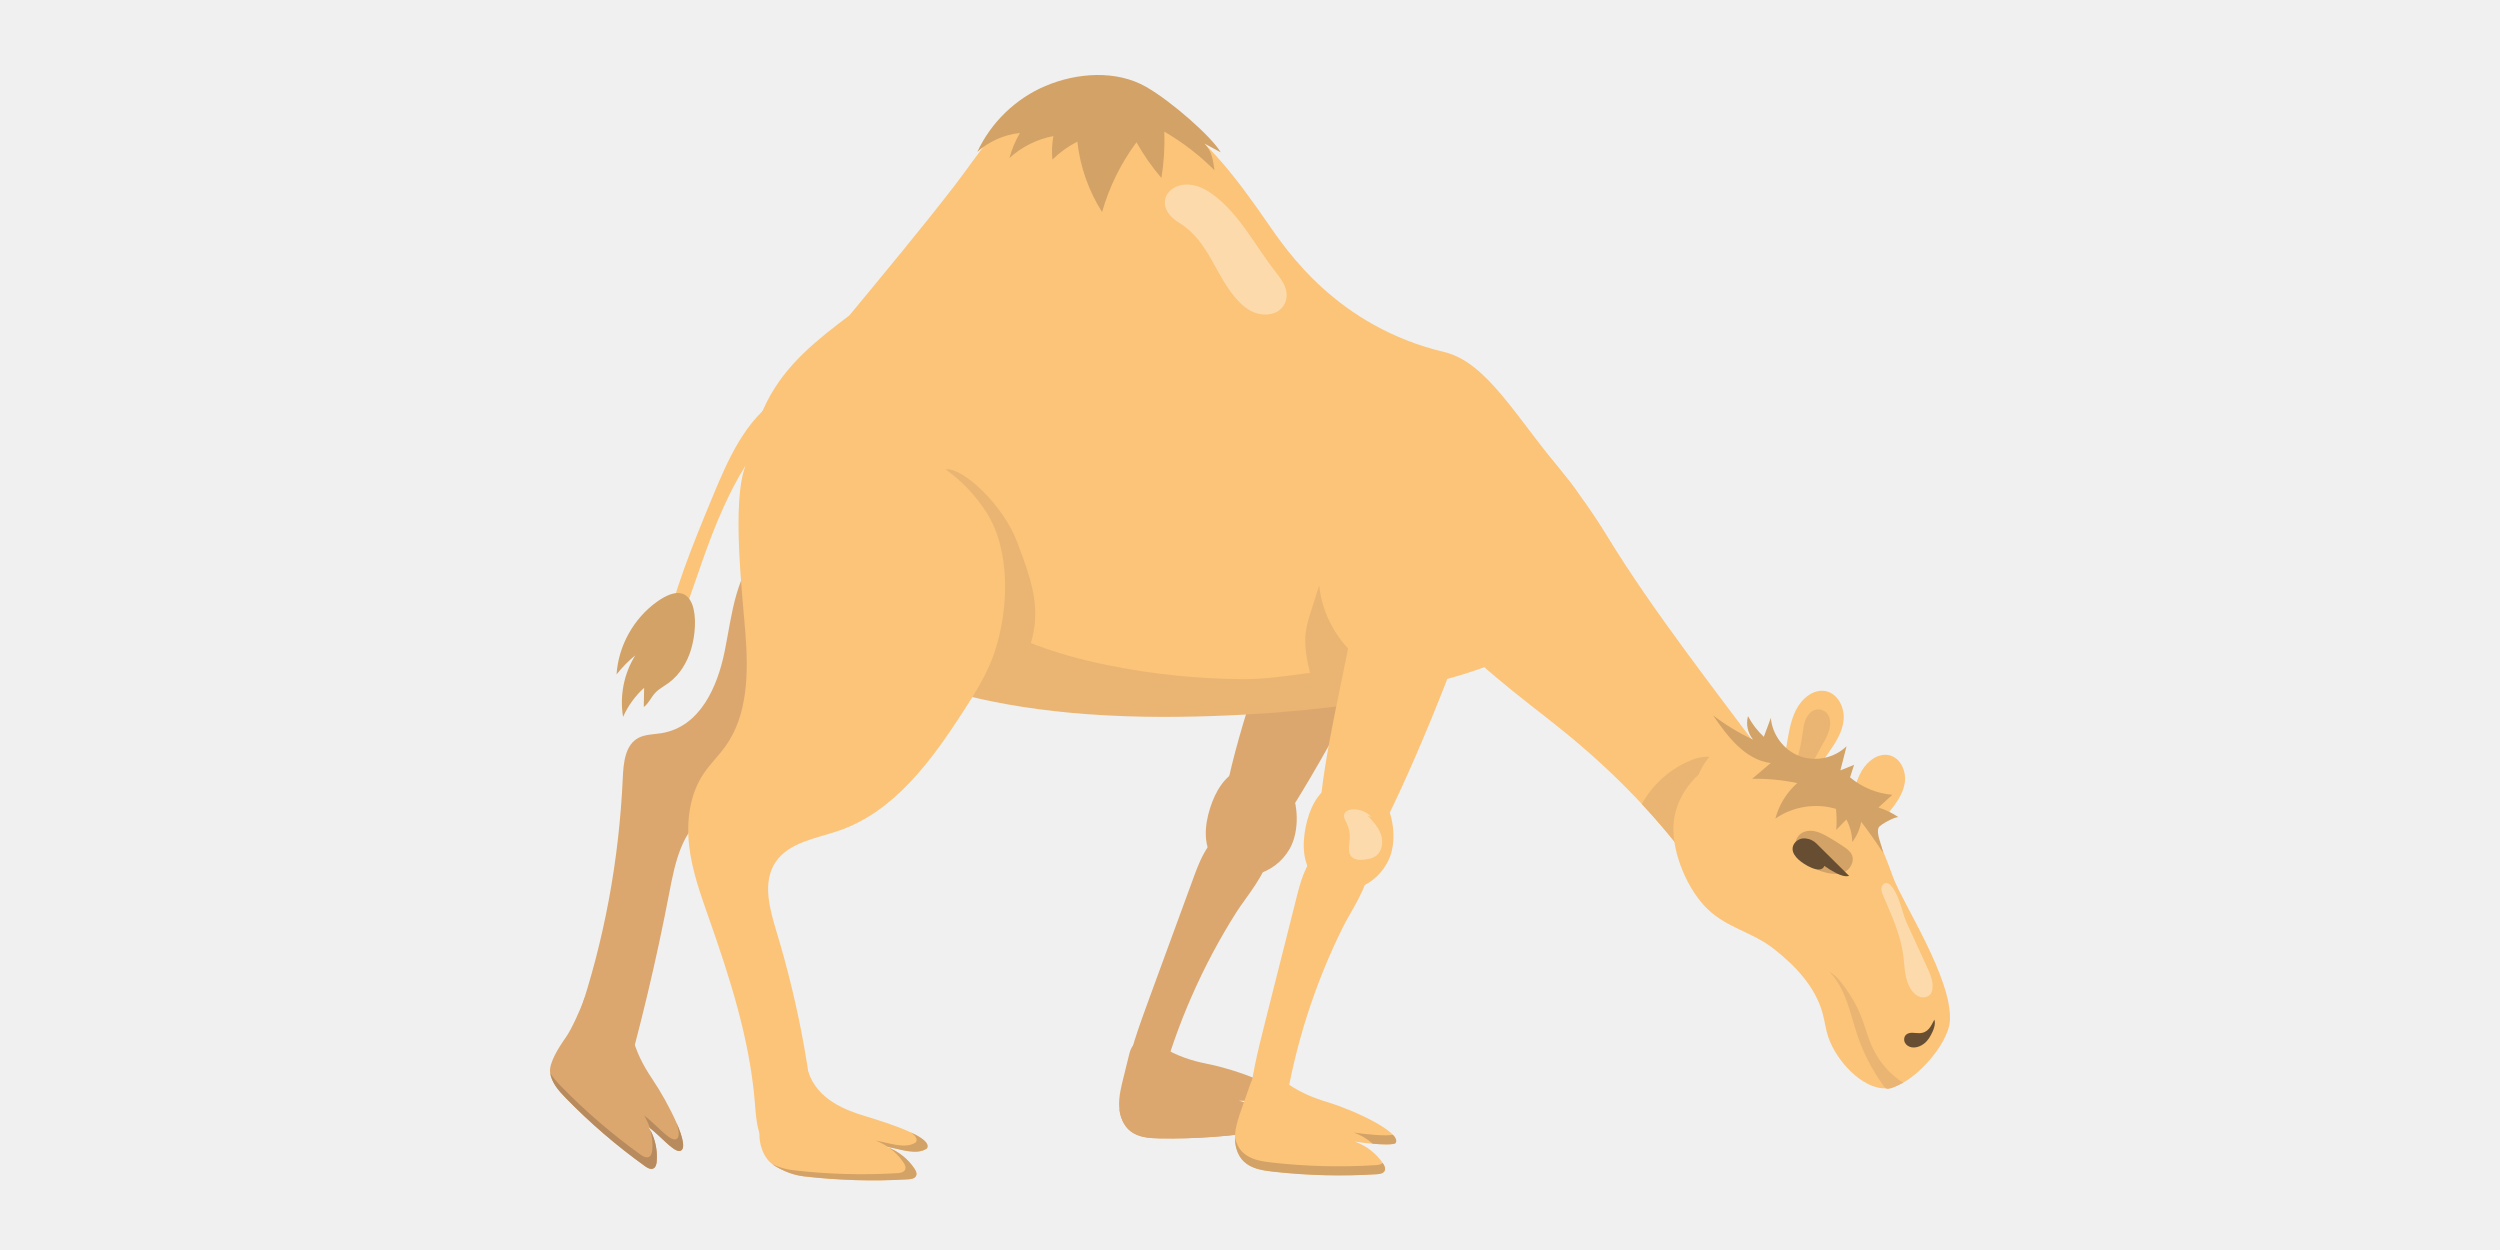
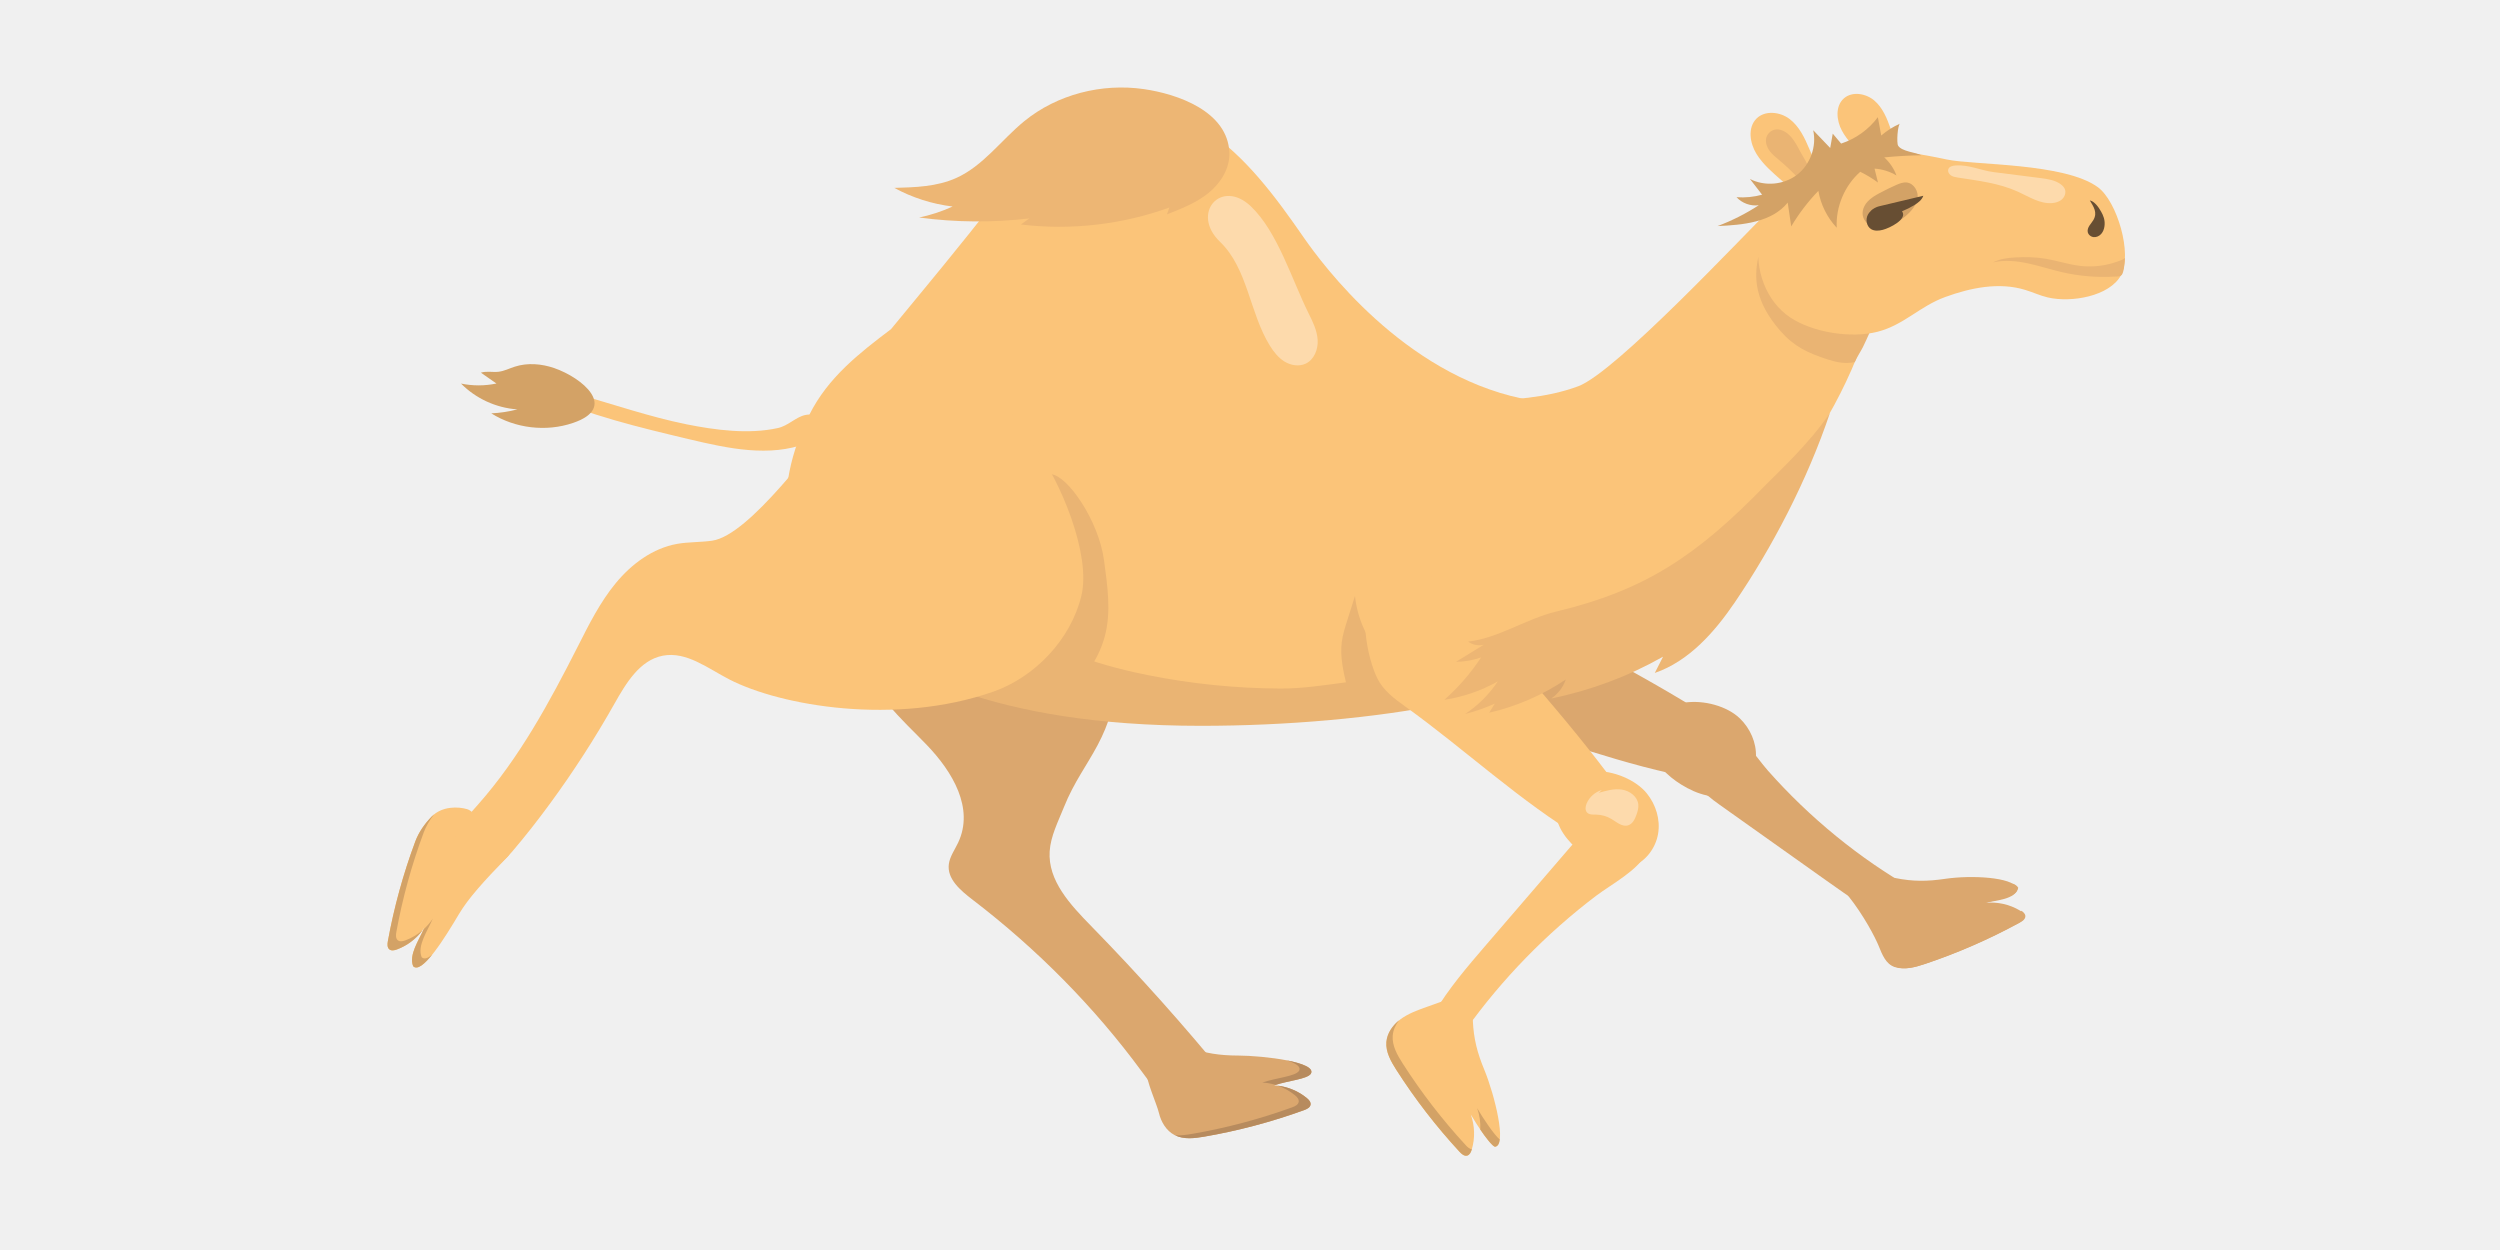
<svg xmlns="http://www.w3.org/2000/svg" width="200" height="100" viewBox="0 0 200 100" fill="none">
-   <path d="M128.596 42.926C132.289 48.969 137.318 55.341 141.533 61.034C142.861 62.828 144.246 65.258 143.144 67.218C142.383 68.571 140.662 69.018 139.214 68.68C137.765 68.342 135.585 69.409 134.656 68.211C131.247 63.824 127.629 60.458 123.78 57.46C120.093 54.587 116.359 51.667 113.515 47.862C111.305 44.906 109.682 41.458 108.78 37.807C108.429 36.389 108.187 34.889 108.501 33.46C111.017 22.046 122.766 33.382 128.597 42.924L128.596 42.926Z" fill="#FBC479" />
-   <path d="M135 60.942C135.551 60.692 136.149 60.503 136.753 60.545C135.69 61.762 135.326 63.475 135.46 65.087C135.539 66.058 135.785 67.007 136.101 67.926C136.191 68.185 136.345 68.483 136.479 68.788C135.739 68.83 135.071 68.749 134.655 68.212C133.573 66.82 132.47 65.53 131.344 64.322C132.163 62.846 133.462 61.64 135 60.943V60.942Z" fill="#EAB473" />
-   <path d="M103.162 67.928C102.585 68.922 101.598 69.714 100.433 69.948C99.268 70.182 97.943 69.799 97.19 68.894C96.215 67.724 96.361 66.042 96.811 64.633C97.229 63.331 97.976 61.995 99.299 61.507C103.395 59.996 104.591 65.466 103.162 67.927V67.928Z" fill="#DBA76E" />
-   <path d="M98.909 72.979C96.189 77.277 94.124 81.989 92.807 86.902C92.662 87.44 92.52 87.994 92.185 88.438C91.849 88.881 91.264 89.187 90.733 89.023C89.847 88.749 89.762 87.533 89.92 86.618C90.319 84.299 91.134 82.075 91.943 79.865C93.15 76.574 94.358 73.283 95.564 69.99C96.134 68.437 96.941 66.666 98.555 66.307C99.744 66.043 101.584 67.01 101.473 68.39C101.353 69.857 99.675 71.77 98.91 72.978L98.909 72.979Z" fill="#DBA76E" />
-   <path d="M96.69 85.131C98.797 85.548 102.872 86.981 102.366 87.869C102.091 88.099 100.203 88.118 99.118 88.054C100.054 88.285 100.91 88.823 101.525 89.564C101.658 89.726 101.788 89.934 101.723 90.134C101.647 90.365 101.364 90.441 101.124 90.479C98.371 90.92 95.579 91.118 92.791 91.072C91.968 91.058 91.084 91.001 90.437 90.491C89.844 90.023 89.565 89.247 89.532 88.492C89.499 87.739 89.682 86.994 89.863 86.262C90.026 85.603 90.189 84.944 90.352 84.285C90.702 82.867 91.913 83.13 92.898 83.72C94.149 84.47 95.239 84.845 96.69 85.133V85.131Z" fill="#DBA76E" />
-   <path d="M98.968 87.337C99.951 87.394 101.588 87.385 102.096 87.212C102.365 87.446 102.48 87.67 102.367 87.867C102.196 88.01 101.398 88.072 100.559 88.082C100.083 87.734 99.54 87.478 98.968 87.336V87.337Z" fill="#DBA76E" />
-   <path d="M90.287 89.774C90.934 90.284 91.818 90.341 92.641 90.355C95.429 90.402 98.22 90.204 100.974 89.762C101.166 89.731 101.383 89.675 101.502 89.536C101.509 89.545 101.516 89.553 101.524 89.562C101.657 89.724 101.787 89.932 101.722 90.132C101.646 90.363 101.363 90.439 101.123 90.477C98.371 90.918 95.578 91.116 92.79 91.07C91.967 91.056 91.083 90.999 90.436 90.489C89.89 90.058 89.611 89.365 89.545 88.668C89.689 89.1 89.93 89.492 90.287 89.773V89.774Z" fill="#DBA76E" />
-   <path d="M103.611 64.234C102.819 65.506 101.544 65.7 100.048 65.603C99.754 65.583 99.447 65.49 99.257 65.265C98.983 64.938 97.803 64.839 97.874 64.417C98.828 58.736 101.265 52.715 102.716 47.141C102.987 46.102 103.288 45.022 104.014 44.231C105.349 42.774 108.666 40.794 110.512 41.331C112.975 42.049 114.437 42.219 113.734 44.232C111.796 49.784 106.702 59.268 103.611 64.234Z" fill="#DBA76E" />
-   <path d="M60.201 64.038C58.966 64.322 57.657 64.499 56.609 65.131C54.565 66.364 54.012 68.972 53.558 71.347C52.512 76.814 51.228 82.209 49.711 87.512C49.507 88.223 49.139 89.052 48.347 89.031C48.172 89.026 47.995 88.977 47.824 88.912C46.413 88.373 45.546 86.809 45.436 85.402C45.326 83.995 45.805 82.694 46.239 81.42C48.314 75.34 49.521 68.881 49.821 62.261C49.877 61.01 50.011 59.57 51.101 59.016C51.642 58.742 52.317 58.754 52.939 58.65C55.987 58.141 57.397 54.99 57.984 52.057C58.572 49.123 58.842 45.854 60.977 43.864C63.511 41.502 68.089 41.845 71.461 43.971C73.683 45.373 75.552 47.559 76.063 49.976C76.935 54.101 75.376 59 72.364 60.942C67.054 64.365 64.443 63.059 60.201 64.037V64.038Z" fill="#DBA76E" />
-   <path d="M144.907 62.816C145.106 61.856 145.709 61.036 146.274 60.234C146.838 59.432 147.398 58.568 147.49 57.592C147.582 56.616 147.043 55.508 146.085 55.297C145.081 55.074 144.122 55.899 143.667 56.822C142.79 58.599 143.087 60.821 142.048 62.508L144.908 62.817L144.907 62.816Z" fill="#FBC479" />
-   <path d="M145.699 59.727C145.943 59.316 146.19 58.898 146.322 58.451C146.455 58.005 146.459 57.518 146.233 57.165C146.006 56.811 145.513 56.636 145.083 56.839C144.779 56.984 144.557 57.284 144.435 57.594C144.312 57.904 144.274 58.228 144.23 58.548C144.121 59.318 143.963 60.089 143.756 60.853C143.685 61.116 143.61 61.408 143.733 61.622C144.312 62.636 145.488 60.081 145.699 59.727Z" fill="#EAB473" />
-   <path d="M61.351 32.147C62.858 29.142 65.369 27.188 67.957 25.229C70.741 21.849 73.704 18.302 76.391 14.817C78.277 12.37 79.943 9.551 82.543 8.057C85.904 6.127 90.162 6.918 93.412 9.06C96.661 11.202 99.097 14.503 101.379 17.799C102.933 20.045 106.955 26.11 115.533 28.162C118.992 28.988 121.268 33.383 125.48 38.406C130.242 44.083 124.71 50.769 120.467 52.678C114.079 55.553 102.643 57.016 92.057 57.015C70.15 57.014 63.348 49.272 61.899 47.008C60.838 45.351 59.974 43.513 59.629 41.532C59.073 38.335 59.918 35.006 61.351 32.147Z" fill="#FBC479" />
-   <path d="M111.123 68.732C110.653 69.78 109.753 70.671 108.619 71.025C107.484 71.379 106.127 71.136 105.282 70.314C104.191 69.252 104.16 67.566 104.463 66.117C104.742 64.778 105.346 63.372 106.611 62.749C110.528 60.819 112.287 66.136 111.122 68.732H111.123Z" fill="#FBC479" />
-   <path d="M107.419 74.2C105.161 78.757 103.597 83.659 102.799 88.682C102.712 89.231 102.627 89.799 102.339 90.275C102.051 90.751 101.501 91.116 100.956 91.008C100.045 90.828 99.836 89.627 99.897 88.701C100.052 86.353 100.631 84.056 101.206 81.774C102.064 78.375 102.921 74.976 103.78 71.576C104.184 69.973 104.802 68.127 106.37 67.602C107.525 67.215 109.457 67.986 109.489 69.369C109.523 70.841 108.052 72.919 107.417 74.199L107.419 74.2Z" fill="#FBC479" />
-   <path d="M106.251 88.189C108.307 88.806 112.227 90.625 111.638 91.459C111.341 91.661 109.46 91.499 108.386 91.331C109.294 91.65 110.096 92.268 110.636 93.065C110.753 93.239 110.862 93.458 110.778 93.65C110.68 93.873 110.391 93.921 110.148 93.937C107.365 94.112 104.568 94.041 101.797 93.725C100.979 93.632 100.104 93.49 99.51 92.921C98.965 92.399 98.762 91.598 98.802 90.844C98.842 90.091 99.095 89.367 99.346 88.656C99.572 88.015 99.797 87.376 100.022 86.735C100.507 85.357 101.687 85.736 102.611 86.418C103.784 87.285 104.832 87.763 106.25 88.188L106.251 88.189Z" fill="#FBC479" />
-   <path d="M108.305 90.604C109.276 90.756 110.908 90.903 111.431 90.78C111.676 91.039 111.768 91.274 111.637 91.459C111.452 91.585 110.653 91.569 109.816 91.498C109.377 91.106 108.861 90.799 108.305 90.603V90.604Z" fill="#D3A266" />
-   <path d="M99.43 92.195C100.024 92.765 100.898 92.907 101.716 93C104.487 93.315 107.285 93.386 110.067 93.212C110.261 93.2 110.483 93.165 110.615 93.039C110.621 93.049 110.628 93.058 110.635 93.067C110.752 93.241 110.861 93.461 110.777 93.653C110.679 93.876 110.39 93.924 110.147 93.939C107.364 94.115 104.567 94.044 101.796 93.728C100.978 93.635 100.103 93.493 99.509 92.923C99.007 92.442 98.796 91.724 98.796 91.024C98.898 91.468 99.101 91.883 99.428 92.195H99.43Z" fill="#D3A266" />
-   <path d="M52.221 86.379C53.424 88.158 55.431 92.012 54.336 92.083C53.783 92.062 52.846 90.874 51.888 90.163C52.389 90.985 52.619 91.971 52.533 92.93C52.515 93.14 52.46 93.379 52.274 93.474C52.057 93.584 51.802 93.439 51.605 93.298C49.339 91.674 47.216 89.849 45.27 87.853C44.696 87.264 44.108 86.602 44.007 85.783C43.915 85.035 44.691 83.803 45.266 82.991C45.702 82.375 46.428 80.801 46.74 79.893C46.962 79.251 47.736 81.669 48.316 81.316C49.564 80.556 50.238 81.596 50.522 82.708C50.882 84.121 51.393 85.154 52.222 86.381L52.221 86.379Z" fill="#DBA76E" />
-   <path d="M51.983 90.235C51.873 89.887 51.723 89.552 51.533 89.241C52.491 89.952 53.428 91.14 53.981 91.16C54.387 91.134 54.366 90.588 54.119 89.821C54.649 91.037 54.892 92.045 54.337 92.082C53.801 92.062 52.907 90.95 51.983 90.235Z" fill="#B78B5E" />
-   <path d="M44.915 86.93C46.862 88.927 48.984 90.751 51.25 92.375C51.447 92.517 51.702 92.662 51.919 92.551C52.106 92.456 52.16 92.217 52.179 92.007C52.227 91.481 52.178 90.945 52.041 90.434C52.436 91.198 52.611 92.073 52.534 92.928C52.516 93.138 52.46 93.376 52.274 93.472C52.057 93.582 51.803 93.438 51.605 93.296C49.34 91.671 47.217 89.847 45.271 87.851C44.711 87.277 44.14 86.632 44.018 85.844C44.26 86.239 44.59 86.596 44.915 86.93Z" fill="#B78B5E" />
-   <path d="M97.656 12.185C97.086 11.877 96.922 11.79 96.353 11.483C96.989 12.191 97.01 12.684 97.162 13.625C95.967 12.424 94.611 11.38 93.145 10.531C93.189 11.771 93.112 13.014 92.914 14.238C92.156 13.354 91.486 12.396 90.918 11.381C89.674 13.056 88.735 14.958 88.167 16.965C87.089 15.27 86.406 13.325 86.188 11.329C85.455 11.703 84.78 12.19 84.192 12.764C84.129 12.139 84.157 11.505 84.273 10.886C82.967 11.131 81.734 11.747 80.753 12.643C80.945 11.942 81.228 11.266 81.594 10.638C80.338 10.769 79.126 11.306 78.186 12.15C79.27 9.805 81.25 7.887 83.63 6.879C86.172 5.802 89.324 5.588 91.706 6.958C93.735 8.125 96.918 10.928 97.658 12.183L97.656 12.185Z" fill="#D3A266" />
-   <path d="M151.437 70.151C152.199 72.254 156.228 78.336 155.99 81.691C155.853 83.636 152.874 86.956 150.928 87.066C148.981 87.176 146.898 84.832 146.268 82.987C146.059 82.372 145.984 81.721 145.816 81.093C145.246 78.967 143.642 77.271 141.909 75.911C140.177 74.552 138.211 74.264 136.62 72.741C135.029 71.22 133.803 68.334 133.872 66.133C133.945 63.766 135.649 61.611 137.839 60.708C140.029 59.807 142.595 60.065 144.723 61.105C148.386 62.895 149.847 65.76 151.437 70.149V70.151Z" fill="#FBC479" />
-   <path d="M149.727 67.263C149.963 66.395 150.559 65.682 151.12 64.983C151.681 64.283 152.241 63.528 152.381 62.637C152.519 61.748 152.088 60.698 151.223 60.442C150.317 60.174 149.393 60.87 148.927 61.687C148.025 63.261 148.172 65.317 147.129 66.799L149.728 67.265L149.727 67.263Z" fill="#FBC479" />
-   <path d="M150.635 68.211C150.09 67.366 149.509 66.543 148.897 65.744C148.792 66.33 148.543 66.89 148.179 67.359C148.169 66.733 148.006 66.109 147.71 65.557C147.441 65.835 147.17 66.112 146.9 66.39C146.944 65.831 146.937 65.268 146.88 64.711C145.257 64.224 143.418 64.518 142.028 65.487C142.318 64.397 142.934 63.395 143.779 62.647C142.595 62.396 141.382 62.281 140.172 62.304C140.667 61.884 141.161 61.464 141.656 61.043C139.613 60.784 138.208 58.927 137.045 57.226C138.036 57.986 139.11 58.639 140.242 59.167C139.817 58.655 139.663 57.932 139.839 57.291C140.164 57.908 140.594 58.47 141.106 58.944C141.293 58.439 141.48 57.936 141.668 57.431C141.774 58.776 142.711 60.021 143.975 60.493C145.239 60.966 146.763 60.642 147.726 59.696C147.562 60.339 147.396 60.983 147.232 61.626C147.597 61.48 147.962 61.334 148.327 61.187C148.22 61.52 148.111 61.854 148.003 62.187C148.951 62.987 150.152 63.482 151.389 63.584C151.017 63.922 150.646 64.261 150.274 64.599C150.848 64.778 151.396 65.044 151.892 65.384C151.726 65.27 150.408 65.954 150.294 66.204C150.063 66.707 150.581 67.661 150.636 68.21L150.635 68.211Z" fill="#D3A266" />
-   <path d="M147.445 69.817C148.018 69.61 148.404 68.897 148.132 68.352C148.001 68.09 147.753 67.909 147.512 67.744C147.102 67.463 146.68 67.2 146.249 66.952C145.895 66.75 145.526 66.557 145.125 66.487C144.723 66.417 144.277 66.488 143.977 66.764C143.633 67.079 143.543 67.61 143.684 68.053C144.049 69.205 146.287 70.235 147.446 69.816L147.445 69.817Z" fill="#D3A266" />
-   <path d="M144.261 67.071C144.382 67.062 144.503 67.077 144.623 67.11C144.865 67.133 145.181 67.349 145.29 67.457C146.17 68.329 147.051 69.201 147.932 70.073C147.581 70.154 147.219 70.014 146.898 69.851C146.567 69.685 146.251 69.49 145.952 69.271C145.667 70.009 144.277 69.149 143.854 68.743C143.621 68.52 143.41 68.238 143.405 67.915C143.399 67.473 143.82 67.099 144.262 67.068L144.261 67.071Z" fill="#674E33" />
-   <path d="M154.465 82.817C154.374 82.984 154.273 83.147 154.145 83.287C153.991 83.458 153.801 83.595 153.592 83.687C153.384 83.778 153.151 83.826 152.928 83.786C152.704 83.747 152.492 83.611 152.39 83.407C152.29 83.204 152.319 82.933 152.486 82.779C152.619 82.654 152.815 82.618 152.998 82.621C153.181 82.623 153.363 82.66 153.546 82.654C154.264 82.633 154.474 82.091 154.749 81.566C154.88 81.958 154.653 82.473 154.465 82.816V82.817Z" fill="#674E33" />
-   <path d="M149.818 83.85C149.412 82.988 149.195 82.05 148.832 81.169C148.517 80.407 148.092 79.694 147.617 79.022C147.265 78.525 146.871 78.036 146.345 77.728C147.008 78.403 147.44 79.272 147.761 80.161C148.082 81.05 148.304 81.974 148.609 82.868C149.074 84.231 149.738 85.527 150.572 86.702C150.687 86.865 150.746 87.03 150.936 87.09C151.018 87.112 151.106 87.136 151.537 86.968C151.736 86.89 152.278 86.601 152.278 86.601C152.031 86.511 151.836 86.329 151.737 86.252C151.57 86.121 151.409 85.983 151.256 85.837C150.66 85.271 150.169 84.595 149.819 83.85H149.818Z" fill="#EAB473" />
-   <path d="M93.068 57.35C84.498 57.35 78.239 56.164 73.709 54.586C74.529 52.301 75.393 50.033 76.297 47.78C79.736 50.81 84.249 52.339 88.745 53.242C92.283 53.952 95.89 54.315 99.499 54.332C102.921 54.348 106.6 53.259 109.952 53.513C111.49 53.629 112.603 54.42 113.081 55.527C107.119 56.737 99.916 57.35 93.068 57.35Z" fill="#EAB473" />
-   <path d="M57.866 40.617C56.598 43.403 55.724 46.349 54.66 49.22C54.32 50.141 53.883 51.139 52.992 51.553C53.815 47.467 55.416 43.586 57.01 39.735C58.247 36.745 59.63 33.573 62.343 31.811C62.72 31.566 63.139 31.347 63.588 31.341C64.781 31.323 64.845 32.586 64.12 33.248C63.532 33.785 62.603 33.859 61.953 34.439C60.143 36.05 58.855 38.441 57.866 40.617Z" fill="#FBC479" />
-   <path d="M55.284 51.958C54.97 53 54.377 53.982 53.499 54.625C53.129 54.896 52.708 55.109 52.399 55.449C52.077 55.803 51.889 56.279 51.502 56.562C51.511 56.05 51.52 55.538 51.53 55.026C50.816 55.673 50.237 56.47 49.846 57.351C49.561 55.663 49.917 53.877 50.823 52.426C50.271 52.88 49.767 53.392 49.324 53.953C49.472 51.663 50.697 49.464 52.566 48.134C55.746 45.87 55.966 49.689 55.284 51.958Z" fill="#D3A266" />
-   <path opacity="0.38" d="M154.157 77.359C154.406 77.9 154.66 78.474 154.599 79.067C154.582 79.23 154.539 79.394 154.441 79.524C154.26 79.765 153.914 79.841 153.624 79.759C153.334 79.677 153.098 79.463 152.922 79.218C152.356 78.423 152.386 77.37 152.26 76.403C152.042 74.74 151.312 73.197 150.655 71.653C150.578 71.471 150.5 71.281 150.512 71.082C150.524 70.885 150.654 70.68 150.85 70.65C151.069 70.618 151.254 70.804 151.385 70.983C152.042 71.882 152.124 72.933 152.575 73.913C153.102 75.061 153.63 76.21 154.157 77.357V77.359Z" fill="white" />
-   <path opacity="0.38" d="M101.978 21.663C102.381 22.175 102.791 22.705 102.907 23.313C103.024 23.922 102.77 24.633 102.106 24.969C101.594 25.227 100.935 25.211 100.405 25.02C99.875 24.83 99.457 24.487 99.103 24.119C97.224 22.166 96.781 19.319 94.341 17.828C91.742 16.241 93.986 13.687 96.574 15.256C98.919 16.677 100.421 19.681 101.978 21.662V21.663Z" fill="white" />
-   <path d="M81.382 43.394C82.104 45.333 82.89 47.304 82.814 49.371C82.738 51.438 81.872 53.543 80.214 54.779C79.737 55.134 79.175 55.419 78.58 55.412C77.514 55.398 76.657 54.416 76.432 53.374C76.207 52.331 76.471 51.251 76.766 50.227C77.386 48.075 78.159 45.95 78.434 43.728C78.663 41.873 75.974 39.317 75.655 37.552C76.968 37.354 80.254 40.357 81.384 43.394H81.382Z" fill="#EAB473" />
-   <path d="M69.177 89.277C71.232 89.901 74.679 91.015 74.153 91.874C73.32 92.461 71.975 91.906 70.903 91.735C71.81 92.058 72.609 92.678 73.146 93.478C73.264 93.652 73.372 93.872 73.287 94.063C73.189 94.286 72.899 94.333 72.656 94.347C69.874 94.513 67.076 94.432 64.307 94.109C63.489 94.013 62.733 93.713 62.022 93.297C60.997 92.694 60.717 91.407 60.758 90.652C60.8 89.899 61.619 89.741 61.872 89.03C62.1 88.391 62.327 87.752 62.555 87.112C63.045 85.736 64.206 84.344 64.666 85.75C65.407 88.022 67.762 88.847 69.178 89.277H69.177Z" fill="#FBC479" />
-   <path d="M63.429 93.615C66.199 93.94 68.996 94.019 71.779 93.854C72.022 93.839 72.312 93.793 72.41 93.57C72.495 93.378 72.387 93.158 72.269 92.984C71.967 92.535 71.582 92.143 71.142 91.828C71.951 92.17 72.657 92.748 73.147 93.477C73.265 93.651 73.373 93.871 73.288 94.062C73.19 94.285 72.9 94.332 72.657 94.346C69.875 94.512 67.077 94.431 64.308 94.108C63.489 94.012 62.734 93.712 62.023 93.296C61.946 93.25 61.874 93.199 61.804 93.146C62.32 93.381 62.86 93.549 63.429 93.615Z" fill="#D3A266" />
-   <path d="M71.041 91.758C70.726 91.544 70.384 91.369 70.025 91.242C71.098 91.413 72.443 91.968 73.276 91.382C73.427 91.134 73.249 90.865 72.869 90.593C73.793 91.025 74.397 91.476 74.154 91.873C73.356 92.435 72.089 91.95 71.041 91.758Z" fill="#D3A266" />
-   <path d="M79.576 52.148C79.015 53.845 78.054 55.379 77.084 56.88C74.538 60.821 71.568 64.915 67.132 66.447C65.29 67.083 63.081 67.373 62.02 69.009C60.984 70.607 61.569 72.708 62.122 74.532C63.05 77.595 63.797 80.715 64.355 83.867C64.645 85.509 64.885 87.159 65.054 88.817C65.202 90.266 65.047 92.128 63.671 92.604C62.657 92.956 61.529 92.237 61.024 91.29C60.52 90.343 60.473 89.23 60.385 88.16C59.967 83.121 58.399 78.254 56.723 73.483C56.057 71.59 55.368 69.684 55.135 67.69C54.903 65.697 55.166 63.575 56.279 61.906C56.805 61.12 57.498 60.458 58.047 59.688C59.845 57.16 59.87 53.809 59.638 50.715C59.405 47.621 58.508 40.136 59.646 37.249C61.218 33.261 66.241 35.049 70.5 35.527C73.961 35.915 77.065 38.089 78.919 40.993C80.885 44.074 80.693 48.767 79.576 52.148Z" fill="#FBC479" />
-   <path d="M105.535 46.832C105.326 47.492 105.116 48.154 104.907 48.814C104.721 49.401 104.534 49.992 104.46 50.603C104.319 51.764 104.588 52.933 104.858 54.072C104.921 54.344 104.991 54.626 105.166 54.843C105.487 55.237 106.061 55.302 106.569 55.281C107.011 55.264 107.456 55.204 107.875 55.06C108.471 54.857 109.594 54.278 109.479 53.494C109.39 52.886 108.162 52.226 107.769 51.795C106.528 50.432 105.722 48.669 105.534 46.833L105.535 46.832Z" fill="#EAB473" />
-   <path d="M111.185 65.009C110.53 66.358 109.282 66.682 107.784 66.741C107.49 66.752 107.174 66.692 106.962 66.487C106.655 66.191 105.472 66.214 105.498 65.788C105.856 60.039 107.653 53.797 108.515 48.101C108.676 47.039 108.864 45.935 109.504 45.071C110.68 43.484 113.772 41.169 115.665 41.512C118.189 41.97 119.66 41.986 119.171 44.061C117.823 49.784 113.743 59.747 111.185 65.008V65.009Z" fill="#FBC479" />
-   <path opacity="0.38" d="M109.397 65.233C109.835 65.699 110.287 66.185 110.487 66.794C110.686 67.403 110.555 68.17 110.016 68.515C109.778 68.668 109.49 68.723 109.208 68.761C108.833 68.811 108.401 68.82 108.136 68.551C107.787 68.194 107.945 67.611 107.98 67.114C108.01 66.679 107.923 66.236 107.73 65.845C107.616 65.615 107.463 65.362 107.547 65.12C107.633 64.874 107.926 64.771 108.185 64.752C108.754 64.713 109.335 64.943 109.724 65.361L109.395 65.234L109.397 65.233Z" fill="white" />
+   <path d="M135.517 56.599C136.777 57.378 136.972 58.638 136.878 60.115C136.86 60.406 136.768 60.709 136.547 60.897C136.224 61.169 136.129 62.334 135.713 62.265C130.099 61.337 124.145 58.945 118.635 57.526C117.607 57.261 116.54 56.966 115.756 56.251C114.315 54.935 112.349 51.665 112.876 49.839C113.579 47.405 113.743 45.96 115.733 46.648C121.224 48.548 130.605 53.556 135.517 56.597V56.599Z" fill="#DBA76E" />
+   <path d="M139.193 57.477C140.008 58.268 140.529 59.404 140.475 60.577C140.42 61.749 139.735 62.926 138.686 63.432C137.331 64.085 135.756 63.543 134.513 62.774C133.365 62.061 132.264 61.025 132.114 59.64C131.648 55.352 137.177 55.518 139.193 57.477Z" fill="#DBA76E" />
+   <path d="M141.432 61.648C144.793 65.445 148.743 68.665 153.102 71.163C153.579 71.436 154.074 71.712 154.404 72.16C154.736 72.608 154.861 73.28 154.549 73.788C154.028 74.637 152.83 74.439 151.993 74.064C149.87 73.113 147.96 71.759 146.061 70.411C143.235 68.404 140.407 66.397 137.581 64.389C136.247 63.442 134.771 62.201 134.892 60.458C134.981 59.175 136.448 57.508 137.745 57.945C139.127 58.41 140.487 60.58 141.432 61.648Z" fill="#DBA76E" />
+   <path d="M155.621 70.305C157.721 69.998 160.948 70.168 161.386 71.036C161.471 71.731 159.878 71.926 158.846 72.225C159.793 72.132 160.768 72.35 161.585 72.837C161.763 72.944 161.953 73.094 161.958 73.302C161.964 73.543 161.724 73.706 161.514 73.821C159.096 75.141 156.563 76.247 153.952 77.123C153.181 77.382 152.339 77.62 151.568 77.359C150.863 77.12 150.577 76.372 150.297 75.681C150.018 74.99 149.095 73.22 147.861 71.672C147.443 71.148 149.506 72.276 149.44 71.609C149.298 70.173 150.512 70.018 151.624 70.243C153.036 70.529 154.174 70.518 155.621 70.306V70.305Z" fill="#DBA76E" />
+   <path d="M157.828 71.97C158.749 71.703 161.228 71.275 160.997 70.683C161.244 70.758 161.396 70.904 161.458 71.026C161.264 71.991 159.498 72.04 158.848 72.227C158.29 72.06 158.185 72.079 157.828 71.971V71.97Z" fill="#DBA76E" />
+   <path d="M150.631 76.286C150.81 76.525 151.032 76.717 151.329 76.817C152.1 77.079 152.942 76.84 153.713 76.582C156.324 75.705 158.858 74.6 161.275 73.279C161.457 73.18 161.657 73.046 161.707 72.858C161.869 72.963 162.025 73.104 162.03 73.292C162.036 73.532 161.797 73.696 161.586 73.811C159.169 75.131 156.635 76.237 154.024 77.113C153.253 77.372 152.411 77.61 151.64 77.349C151.144 77.18 150.856 76.76 150.631 76.286Z" fill="#DBA76E" />
+   <path d="M148.533 28.604C144.365 38.907 135.184 48.026 124.461 50.95C121.258 51.823 117.89 51.274 114.628 50.662C111.365 50.05 108.228 48.303 106.411 45.525C104.719 42.941 104.304 39.563 105.319 36.645C105.663 35.659 106.171 34.711 106.927 33.99C107.831 33.127 108.603 33.358 109.803 33.011C115.053 31.491 121.13 32.8 126.255 30.902C129.243 29.796 139.348 18.967 141.717 16.65C142.637 15.749 143.933 16.49 144.97 15.728C146.753 14.417 148.971 13.712 151.184 13.751C154.139 13.803 157.656 16.886 154.564 19.395C153.215 20.49 152.025 21.111 151.079 22.674C149.961 24.52 149.339 26.616 148.533 28.605V28.604Z" fill="#FBC479" />
+   <path d="M85.115 64.571C84.648 65.734 84.052 66.894 83.974 68.1C83.82 70.453 85.622 72.373 87.291 74.082C91.134 78.015 94.782 82.101 98.226 86.324C98.687 86.89 99.15 87.656 98.687 88.287C98.584 88.426 98.444 88.542 98.295 88.644C97.062 89.483 95.304 89.304 94.101 88.599C92.898 87.893 92.114 86.772 91.327 85.701C87.567 80.588 83.013 75.963 77.816 71.984C76.834 71.232 75.741 70.311 75.908 69.115C75.992 68.521 76.381 67.98 76.649 67.417C77.957 64.658 76.197 61.737 74.151 59.605C72.105 57.474 69.607 55.409 69.198 52.555C68.712 49.167 71.575 45.65 75.203 44.116C77.592 43.105 80.42 42.825 82.667 43.773C86.504 45.395 89.595 49.424 89.471 52.962C89.249 59.199 86.717 60.578 85.115 64.57V64.571Z" fill="#DBA76E" />
+   <path d="M146.2 14.413C145.5 13.744 145.126 12.812 144.748 11.919C144.371 11.026 143.938 10.108 143.167 9.52C142.396 8.933 141.186 8.807 140.507 9.499C139.797 10.225 139.988 11.461 140.524 12.323C141.558 13.987 143.575 14.897 144.449 16.649L146.2 14.412V14.413Z" fill="#FBC479" />
+   <path d="M144.024 12.135C143.806 11.716 143.585 11.291 143.279 10.947C142.974 10.604 142.569 10.346 142.154 10.351C141.739 10.355 141.333 10.679 141.28 11.144C141.243 11.475 141.379 11.817 141.575 12.082C141.771 12.346 142.024 12.547 142.269 12.752C142.858 13.246 143.422 13.781 143.955 14.353C144.138 14.55 144.345 14.765 144.588 14.774C145.741 14.818 144.212 12.497 144.024 12.137V12.135Z" fill="#EAB473" />
+   <path d="M64.754 33.167C66.242 30.198 68.722 28.268 71.279 26.334C74.029 22.994 76.956 19.49 79.611 16.048C81.474 13.631 83.12 10.846 85.688 9.37C89.008 7.463 93.214 8.245 96.424 10.361C99.635 12.477 102.041 15.738 104.295 18.994C105.831 21.212 112.262 29.875 121.728 31.876C135.436 34.774 129.247 50.705 123.151 53.448C116.841 56.288 105.544 57.733 95.086 57.732C73.446 57.73 66.726 50.083 65.294 47.847C64.247 46.21 63.394 44.394 63.052 42.437C62.503 39.279 63.338 35.99 64.754 33.166V33.167Z" fill="#FBC479" />
+   <path d="M127.725 71.636C123.718 74.667 120.172 78.308 117.247 82.394C116.928 82.841 116.602 83.305 116.139 83.599C115.674 83.893 115.027 83.973 114.593 83.637C113.867 83.075 114.213 81.921 114.676 81.13C115.851 79.124 117.375 77.349 118.892 75.587C121.151 72.962 123.41 70.337 125.669 67.712C126.735 66.475 128.096 65.117 129.713 65.344C130.905 65.513 132.271 67.047 131.688 68.284C131.069 69.599 128.852 70.786 127.725 71.638V71.636Z" fill="#FBC479" />
+   <path d="M118.742 85.573C119.551 87.534 120.6 91.671 119.594 91.74C119.254 91.638 118.207 90.095 117.665 89.168C117.987 90.064 118.012 91.063 117.738 91.974C117.678 92.173 117.578 92.393 117.378 92.449C117.147 92.513 116.929 92.32 116.766 92.145C114.898 90.122 113.207 87.933 111.723 85.614C111.284 84.929 110.848 84.17 110.913 83.359C110.974 82.617 111.461 81.962 112.063 81.523C112.665 81.084 113.377 80.826 114.079 80.575C114.71 80.349 115.341 80.123 115.972 79.897C117.331 79.41 117.776 80.55 117.83 81.683C117.896 83.121 118.184 84.223 118.742 85.575V85.573Z" fill="#FBC479" />
+   <path d="M118.17 88.653C118.66 89.491 119.564 90.834 119.982 91.157C119.936 91.506 119.814 91.724 119.59 91.738C119.379 91.675 118.892 91.053 118.425 90.368C118.451 89.786 118.366 89.2 118.169 88.651L118.17 88.653Z" fill="#D3A266" />
+   <path d="M111.418 82.843C111.352 83.653 111.788 84.412 112.228 85.097C113.714 87.416 115.403 89.604 117.271 91.628C117.401 91.768 117.566 91.917 117.745 91.94C117.741 91.951 117.739 91.962 117.735 91.973C117.676 92.171 117.576 92.392 117.376 92.447C117.145 92.511 116.927 92.319 116.764 92.144C114.896 90.12 113.205 87.932 111.721 85.612C111.281 84.927 110.846 84.169 110.911 83.358C110.967 82.673 111.386 82.064 111.922 81.629C111.646 81.983 111.455 82.397 111.418 82.844V82.843Z" fill="#D3A266" />
+   <path d="M99.036 84.443C101.157 84.457 105.419 84.974 104.866 85.906C104.539 86.345 103.049 86.445 101.934 86.829C102.884 86.88 103.816 87.243 104.549 87.849C104.709 87.981 104.873 88.159 104.847 88.364C104.816 88.603 104.555 88.728 104.329 88.811C101.739 89.75 99.068 90.46 96.354 90.931C95.553 91.07 94.684 91.179 93.962 90.804C93.3 90.46 92.885 89.757 92.713 89.032C92.541 88.307 91.679 86.444 91.719 85.7C91.755 85.031 92.692 85.468 92.728 84.799C92.805 83.358 94.028 83.389 95.093 83.778C96.446 84.275 97.572 84.436 99.035 84.445L99.036 84.443Z" fill="#DBA76E" />
+   <path d="M102.044 86.791C101.7 86.686 101.344 86.622 100.985 86.604C102.099 86.22 103.59 86.12 103.916 85.681C104.121 85.336 103.665 85.048 102.901 84.82C104.189 85.068 105.146 85.434 104.865 85.906C104.549 86.33 103.144 86.438 102.044 86.791Z" fill="#B78B5E" />
+   <path d="M95.404 90.704C98.118 90.234 100.79 89.523 103.379 88.585C103.606 88.502 103.866 88.376 103.897 88.138C103.924 87.932 103.759 87.754 103.6 87.623C103.197 87.29 102.733 87.031 102.241 86.856C103.083 86.961 103.894 87.307 104.548 87.848C104.708 87.98 104.872 88.157 104.846 88.363C104.816 88.601 104.554 88.727 104.328 88.81C101.739 89.749 99.067 90.459 96.353 90.929C95.573 91.065 94.728 91.17 94.018 90.829C94.475 90.852 94.951 90.783 95.404 90.704Z" fill="#B78B5E" />
+   <path d="M140.65 20.627C140.761 20.073 149.145 23.803 150.13 25.411C149.743 26.165 149.437 26.949 149.036 27.763C148.886 28.069 148.533 28.603 148.383 28.968C147.64 29.118 146.988 29.006 146.233 28.762C144.614 28.239 143.514 27.717 142.431 26.477C140.356 24.099 140.328 22.216 140.649 20.626L140.65 20.627Z" fill="#EAB473" />
+   <path d="M155.76 12.762C157.922 13.22 165.127 13.016 167.816 14.966C169.376 16.096 170.605 20.328 169.682 22.018C168.759 23.708 165.705 24.232 163.828 23.797C163.204 23.651 162.618 23.374 162.005 23.188C159.924 22.556 157.663 23.016 155.62 23.76C153.576 24.503 152.308 26.002 150.2 26.542C148.094 27.083 145.033 26.605 143.223 25.399C141.276 24.102 140.357 21.547 140.745 19.24C141.13 16.933 142.688 14.915 144.67 13.673C148.083 11.535 151.248 11.805 155.76 12.762Z" fill="#FBC479" />
+   <path d="M152.446 12.69C151.841 12.039 151.556 11.166 151.262 10.33C150.968 9.494 150.627 8.63 149.953 8.049C149.279 7.469 148.174 7.282 147.507 7.874C146.809 8.493 146.911 9.632 147.351 10.45C148.201 12.028 150.002 12.978 150.7 14.627L152.446 12.69Z" fill="#FBC479" />
+   <path d="M153.715 12.422C152.721 12.437 151.728 12.494 150.74 12.592C151.176 12.986 151.515 13.486 151.718 14.037C151.187 13.719 150.58 13.53 149.963 13.49C150.055 13.861 150.147 14.233 150.239 14.603C149.792 14.275 149.317 13.987 148.819 13.744C147.565 14.851 146.852 16.547 146.938 18.219C146.174 17.407 145.656 16.366 145.469 15.268C144.64 16.129 143.91 17.086 143.298 18.113C143.204 17.479 143.109 16.845 143.016 16.211C141.731 17.789 139.441 17.998 137.408 18.085C138.564 17.651 139.671 17.091 140.705 16.418C140.054 16.508 139.367 16.26 138.922 15.777C139.609 15.826 140.305 15.759 140.969 15.577C140.644 15.157 140.319 14.736 139.994 14.316C141.177 14.93 142.71 14.792 143.767 13.979C144.823 13.166 145.346 11.717 145.055 10.417C145.509 10.891 145.963 11.364 146.416 11.838C146.484 11.456 146.552 11.074 146.62 10.691C146.843 10.956 147.066 11.221 147.29 11.486C148.455 11.108 149.498 10.359 150.228 9.375C150.317 9.864 150.407 10.353 150.498 10.841C150.948 10.453 151.456 10.132 152 9.894C151.819 9.974 151.704 11.436 151.854 11.662C152.155 12.118 153.226 12.183 153.715 12.423V12.422Z" fill="#D3A266" />
+   <path d="M153.396 15.938C153.521 15.35 153.125 14.655 152.526 14.598C152.238 14.571 151.956 14.684 151.691 14.8C151.242 14.998 150.8 15.214 150.368 15.446C150.014 15.637 149.659 15.845 149.391 16.145C149.122 16.445 148.95 16.857 149.024 17.252C149.108 17.705 149.508 18.057 149.953 18.171C151.109 18.466 153.142 17.125 153.396 15.937V15.938Z" fill="#D3A266" />
+   <path d="M149.432 17.172C149.489 17.066 149.564 16.971 149.653 16.889C149.799 16.699 150.145 16.547 150.292 16.512C151.483 16.229 152.675 15.945 153.865 15.661C153.75 15.998 153.444 16.227 153.14 16.413C152.828 16.602 152.499 16.766 152.16 16.903C152.631 17.528 151.184 18.244 150.623 18.387C150.314 18.466 149.967 18.497 149.693 18.333C149.318 18.108 149.226 17.558 149.432 17.172Z" fill="#674E33" />
+   <path d="M168.084 16.921C168.176 17.084 168.259 17.253 168.311 17.435C168.374 17.653 168.39 17.884 168.357 18.108C168.326 18.33 168.244 18.549 168.094 18.716C167.944 18.883 167.72 18.991 167.496 18.969C167.272 18.948 167.062 18.782 167.018 18.561C166.983 18.384 167.056 18.201 167.154 18.05C167.252 17.897 167.377 17.763 167.468 17.607C167.825 16.993 167.479 16.535 167.184 16.03C167.581 16.125 167.893 16.584 168.083 16.921H168.084Z" fill="#674E33" />
+   <path d="M166.404 21.269C165.469 21.16 164.57 20.851 163.641 20.697C162.837 20.564 162.018 20.548 161.205 20.596C160.604 20.631 159.989 20.706 159.457 20.988C160.369 20.783 161.322 20.875 162.236 21.07C163.149 21.265 164.039 21.561 164.949 21.772C166.335 22.092 167.768 22.212 169.188 22.126C169.384 22.114 169.555 22.151 169.704 22.024C169.765 21.968 169.831 21.906 169.915 21.456C169.954 21.249 169.994 20.644 169.994 20.644C169.788 20.804 169.536 20.873 169.418 20.915C169.221 20.986 169.021 21.049 168.818 21.102C168.033 21.307 167.209 21.365 166.402 21.271L166.404 21.269Z" fill="#EAB473" />
+   <path d="M96.086 58.066C87.62 58.066 81.437 56.895 76.961 55.335C77.772 53.078 78.625 50.837 79.518 48.612C82.915 51.606 87.374 53.116 91.815 54.008C95.31 54.709 98.874 55.068 102.438 55.084C105.819 55.1 109.454 54.025 112.764 54.275C114.284 54.39 115.384 55.172 115.855 56.265C109.965 57.461 102.851 58.066 96.086 58.066Z" fill="#EAB473" />
+   <path opacity="0.38" d="M163.225 14.244C163.808 14.318 164.423 14.404 164.888 14.764C165.016 14.863 165.132 14.984 165.19 15.134C165.297 15.412 165.181 15.742 164.961 15.943C164.741 16.144 164.437 16.231 164.141 16.249C163.179 16.309 162.311 15.735 161.434 15.335C159.926 14.649 158.249 14.457 156.612 14.202C156.419 14.171 156.218 14.137 156.059 14.024C155.9 13.911 155.796 13.693 155.874 13.514C155.961 13.313 156.215 13.257 156.433 13.24C157.529 13.159 158.455 13.638 159.511 13.772C160.749 13.928 161.988 14.085 163.226 14.243L163.225 14.244Z" fill="white" />
+   <path opacity="0.38" d="M104.679 25.05C105.018 25.729 105.364 26.43 105.412 27.187C105.461 27.944 105.134 28.778 104.446 29.096C103.914 29.342 103.269 29.232 102.77 28.929C102.27 28.625 101.897 28.151 101.589 27.654C99.958 25.021 99.832 21.49 97.6 19.343C95.222 17.056 97.702 14.249 100.073 16.51C102.22 18.56 103.367 22.424 104.679 25.049V25.05Z" fill="white" />
+   <path d="M88.323 44.828C88.591 46.853 88.914 48.926 88.386 50.899C87.857 52.873 86.561 54.709 84.691 55.533C84.154 55.77 83.549 55.922 82.978 55.784C81.954 55.536 81.344 54.401 81.359 53.348C81.372 52.295 81.863 51.313 82.373 50.391C83.443 48.455 84.656 46.58 85.41 44.5C86.039 42.765 84.011 39.711 84.092 37.94C85.4 38.038 87.903 41.654 88.322 44.828H88.323Z" fill="#EAB473" />
+   <path d="M36.712 73.133C35.63 74.958 33.754 78.005 33.052 77.299C32.684 76.362 33.532 75.203 33.948 74.213C33.426 75.008 32.643 75.63 31.75 75.958C31.555 76.029 31.319 76.081 31.154 75.955C30.965 75.809 30.986 75.52 31.03 75.284C31.525 72.575 32.258 69.909 33.219 67.327C33.503 66.565 33.968 65.909 34.534 65.326C35.352 64.484 36.655 64.516 37.368 64.733C38.08 64.951 38.04 65.772 38.662 66.182C39.223 66.551 41.599 67.519 40.58 68.567C38.689 70.512 37.457 71.876 36.712 73.135V73.133Z" fill="#FBC479" />
+   <path d="M33.897 66.599C32.936 69.18 32.202 71.845 31.708 74.556C31.665 74.792 31.643 75.081 31.833 75.227C31.997 75.354 32.233 75.301 32.428 75.23C32.93 75.046 33.397 74.769 33.803 74.42C33.285 75.116 32.564 75.658 31.751 75.957C31.556 76.028 31.32 76.08 31.155 75.954C30.965 75.808 30.987 75.519 31.031 75.283C31.526 72.574 32.259 69.908 33.219 67.326C33.504 66.564 33.968 65.908 34.535 65.325C34.596 65.261 34.662 65.204 34.73 65.149C34.382 65.589 34.096 66.068 33.897 66.599Z" fill="#D3A266" />
+   <path d="M33.894 74.337C34.172 74.085 34.42 73.798 34.627 73.484C34.211 74.474 33.362 75.633 33.73 76.571C33.932 76.774 34.233 76.665 34.582 76.365C33.951 77.149 33.377 77.624 33.053 77.298C32.701 76.4 33.464 75.299 33.895 74.337H33.894Z" fill="#D3A266" />
+   <path d="M79.459 55.334C71.64 58.076 62.47 56.475 58.347 54.355C56.635 53.474 54.92 52.095 53.029 52.455C51.18 52.807 50.08 54.66 49.155 56.299C47.602 59.054 45.885 61.716 44.015 64.268C43.043 65.597 42.028 66.894 40.96 68.147C40.027 69.242 38.592 70.403 37.312 69.746C36.37 69.262 36.112 67.966 36.444 66.959C36.775 65.953 37.538 65.159 38.242 64.365C41.554 60.626 43.957 56.183 46.219 51.728C47.115 49.96 48.007 48.166 49.27 46.639C50.533 45.112 52.229 43.852 54.18 43.508C55.1 43.346 56.046 43.389 56.971 43.255C60.003 42.813 65.202 35.446 67.252 33.167C69.3 30.889 71.245 30.233 74.081 29.075C78.001 27.474 80.153 32.28 82.721 35.648C84.807 38.383 87.315 44.368 86.508 47.673C85.651 51.18 82.779 54.171 79.46 55.335L79.459 55.334Z" fill="#FBC479" />
+   <path d="M108.4 47.674C108.194 48.326 107.987 48.979 107.78 49.632C107.596 50.211 107.412 50.795 107.338 51.399C107.199 52.548 107.465 53.701 107.731 54.826C107.794 55.095 107.863 55.373 108.036 55.587C108.353 55.977 108.92 56.041 109.422 56.02C109.858 56.003 110.298 55.944 110.712 55.802C111.301 55.602 112.41 55.029 112.297 54.254C112.208 53.654 110.996 53.001 110.607 52.575C109.382 51.229 108.586 49.488 108.399 47.674H108.4Z" fill="#EAB473" />
+   <path d="M54.919 33.943C51.954 33.346 49.089 32.342 46.175 31.532C45.24 31.272 44.188 31.045 43.342 31.519C47.089 33.224 51.124 34.186 55.129 35.138C58.239 35.877 61.578 36.605 64.559 35.45C64.975 35.289 65.392 35.081 65.657 34.725C66.361 33.78 65.387 32.999 64.436 33.197C63.666 33.357 63.07 34.057 62.229 34.244C59.891 34.762 57.232 34.408 54.919 33.944V33.943Z" fill="#FBC479" />
+   <path d="M44.346 29.449C43.329 29.097 42.2 29.004 41.177 29.335C40.745 29.474 40.332 29.689 39.881 29.741C39.411 29.795 38.92 29.669 38.47 29.814C38.885 30.104 39.301 30.392 39.716 30.681C38.785 30.878 37.812 30.88 36.88 30.684C38.067 31.887 39.703 32.637 41.39 32.751C40.707 32.93 40.006 33.036 39.3 33.068C41.22 34.274 43.689 34.566 45.836 33.837C49.488 32.601 46.557 30.215 44.346 29.449Z" fill="#D3A266" />
+   <path d="M131.751 63.478C132.463 64.363 132.844 65.553 132.646 66.71C132.449 67.867 131.628 68.953 130.525 69.327C129.101 69.811 127.602 69.083 126.464 68.167C125.411 67.32 124.443 66.158 124.462 64.766C124.52 60.453 129.989 61.288 131.752 63.478H131.751Z" fill="#FBC479" />
+   <path d="M128.503 61.755C129.396 62.937 129.123 64.181 128.503 65.525C128.381 65.79 128.186 66.04 127.912 66.135C127.513 66.273 127.004 67.325 126.64 67.11C121.74 64.219 117.051 59.837 112.424 56.524C111.562 55.907 110.673 55.245 110.2 54.296C109.33 52.55 108.678 48.789 109.83 47.277C111.364 45.26 112.039 43.972 113.646 45.333C118.081 49.087 125.021 57.145 128.503 61.755Z" fill="#FBC479" />
+   <path opacity="0.38" d="M127.897 63.429C128.504 63.251 129.136 63.072 129.76 63.17C130.386 63.267 131.002 63.726 131.065 64.356C131.093 64.636 131.012 64.913 130.918 65.178C130.795 65.53 130.609 65.915 130.252 66.026C129.781 66.174 129.339 65.773 128.917 65.519C128.548 65.297 128.118 65.175 127.688 65.169C127.434 65.166 127.143 65.189 126.968 65.005C126.79 64.818 126.83 64.515 126.93 64.279C127.151 63.761 127.614 63.352 128.155 63.197L127.896 63.429H127.897Z" fill="white" />
+   <path d="M138.806 48.158C137.171 50.564 135.132 52.886 132.383 53.837C132.603 53.404 132.824 52.969 133.044 52.536C130.265 54.109 127.236 55.241 124.106 55.878C124.641 55.513 125.053 54.972 125.264 54.359C123.405 55.609 121.317 56.514 119.134 57.019C119.284 56.776 119.434 56.531 119.583 56.288C118.817 56.634 118.021 56.912 117.207 57.12C118.244 56.437 119.14 55.543 119.826 54.508C118.507 55.257 117.049 55.761 115.55 55.983C116.673 54.99 117.664 53.846 118.488 52.594C117.844 52.82 117.164 52.939 116.482 52.944C117.22 52.49 117.959 52.035 118.699 51.58C118.273 51.685 117.801 51.59 117.449 51.327C119.849 51.061 122.126 49.493 124.475 48.93C131.55 47.234 135.699 44.524 141.272 38.776C141.988 38.038 144.828 35.426 146.404 33.011C144.566 38.493 141.731 43.848 138.803 48.161L138.806 48.158Z" fill="#EDB674" />
+   <path d="M98.35 12.233C98.392 13.482 97.65 14.654 96.68 15.439C95.709 16.226 94.524 16.692 93.36 17.147C93.423 16.965 93.486 16.785 93.547 16.603C89.766 17.972 85.662 18.44 81.669 17.96C81.895 17.797 82.121 17.635 82.347 17.473C79.421 17.818 76.452 17.794 73.531 17.401C74.453 17.209 75.354 16.914 76.211 16.522C74.58 16.325 72.987 15.817 71.543 15.031C73.221 14.988 74.951 14.932 76.484 14.246C78.654 13.276 80.093 11.208 81.932 9.703C84.571 7.544 88.149 6.643 91.507 7.128C94.204 7.518 98.237 8.904 98.351 12.23L98.35 12.233Z" fill="#EDB674" />
</svg>
